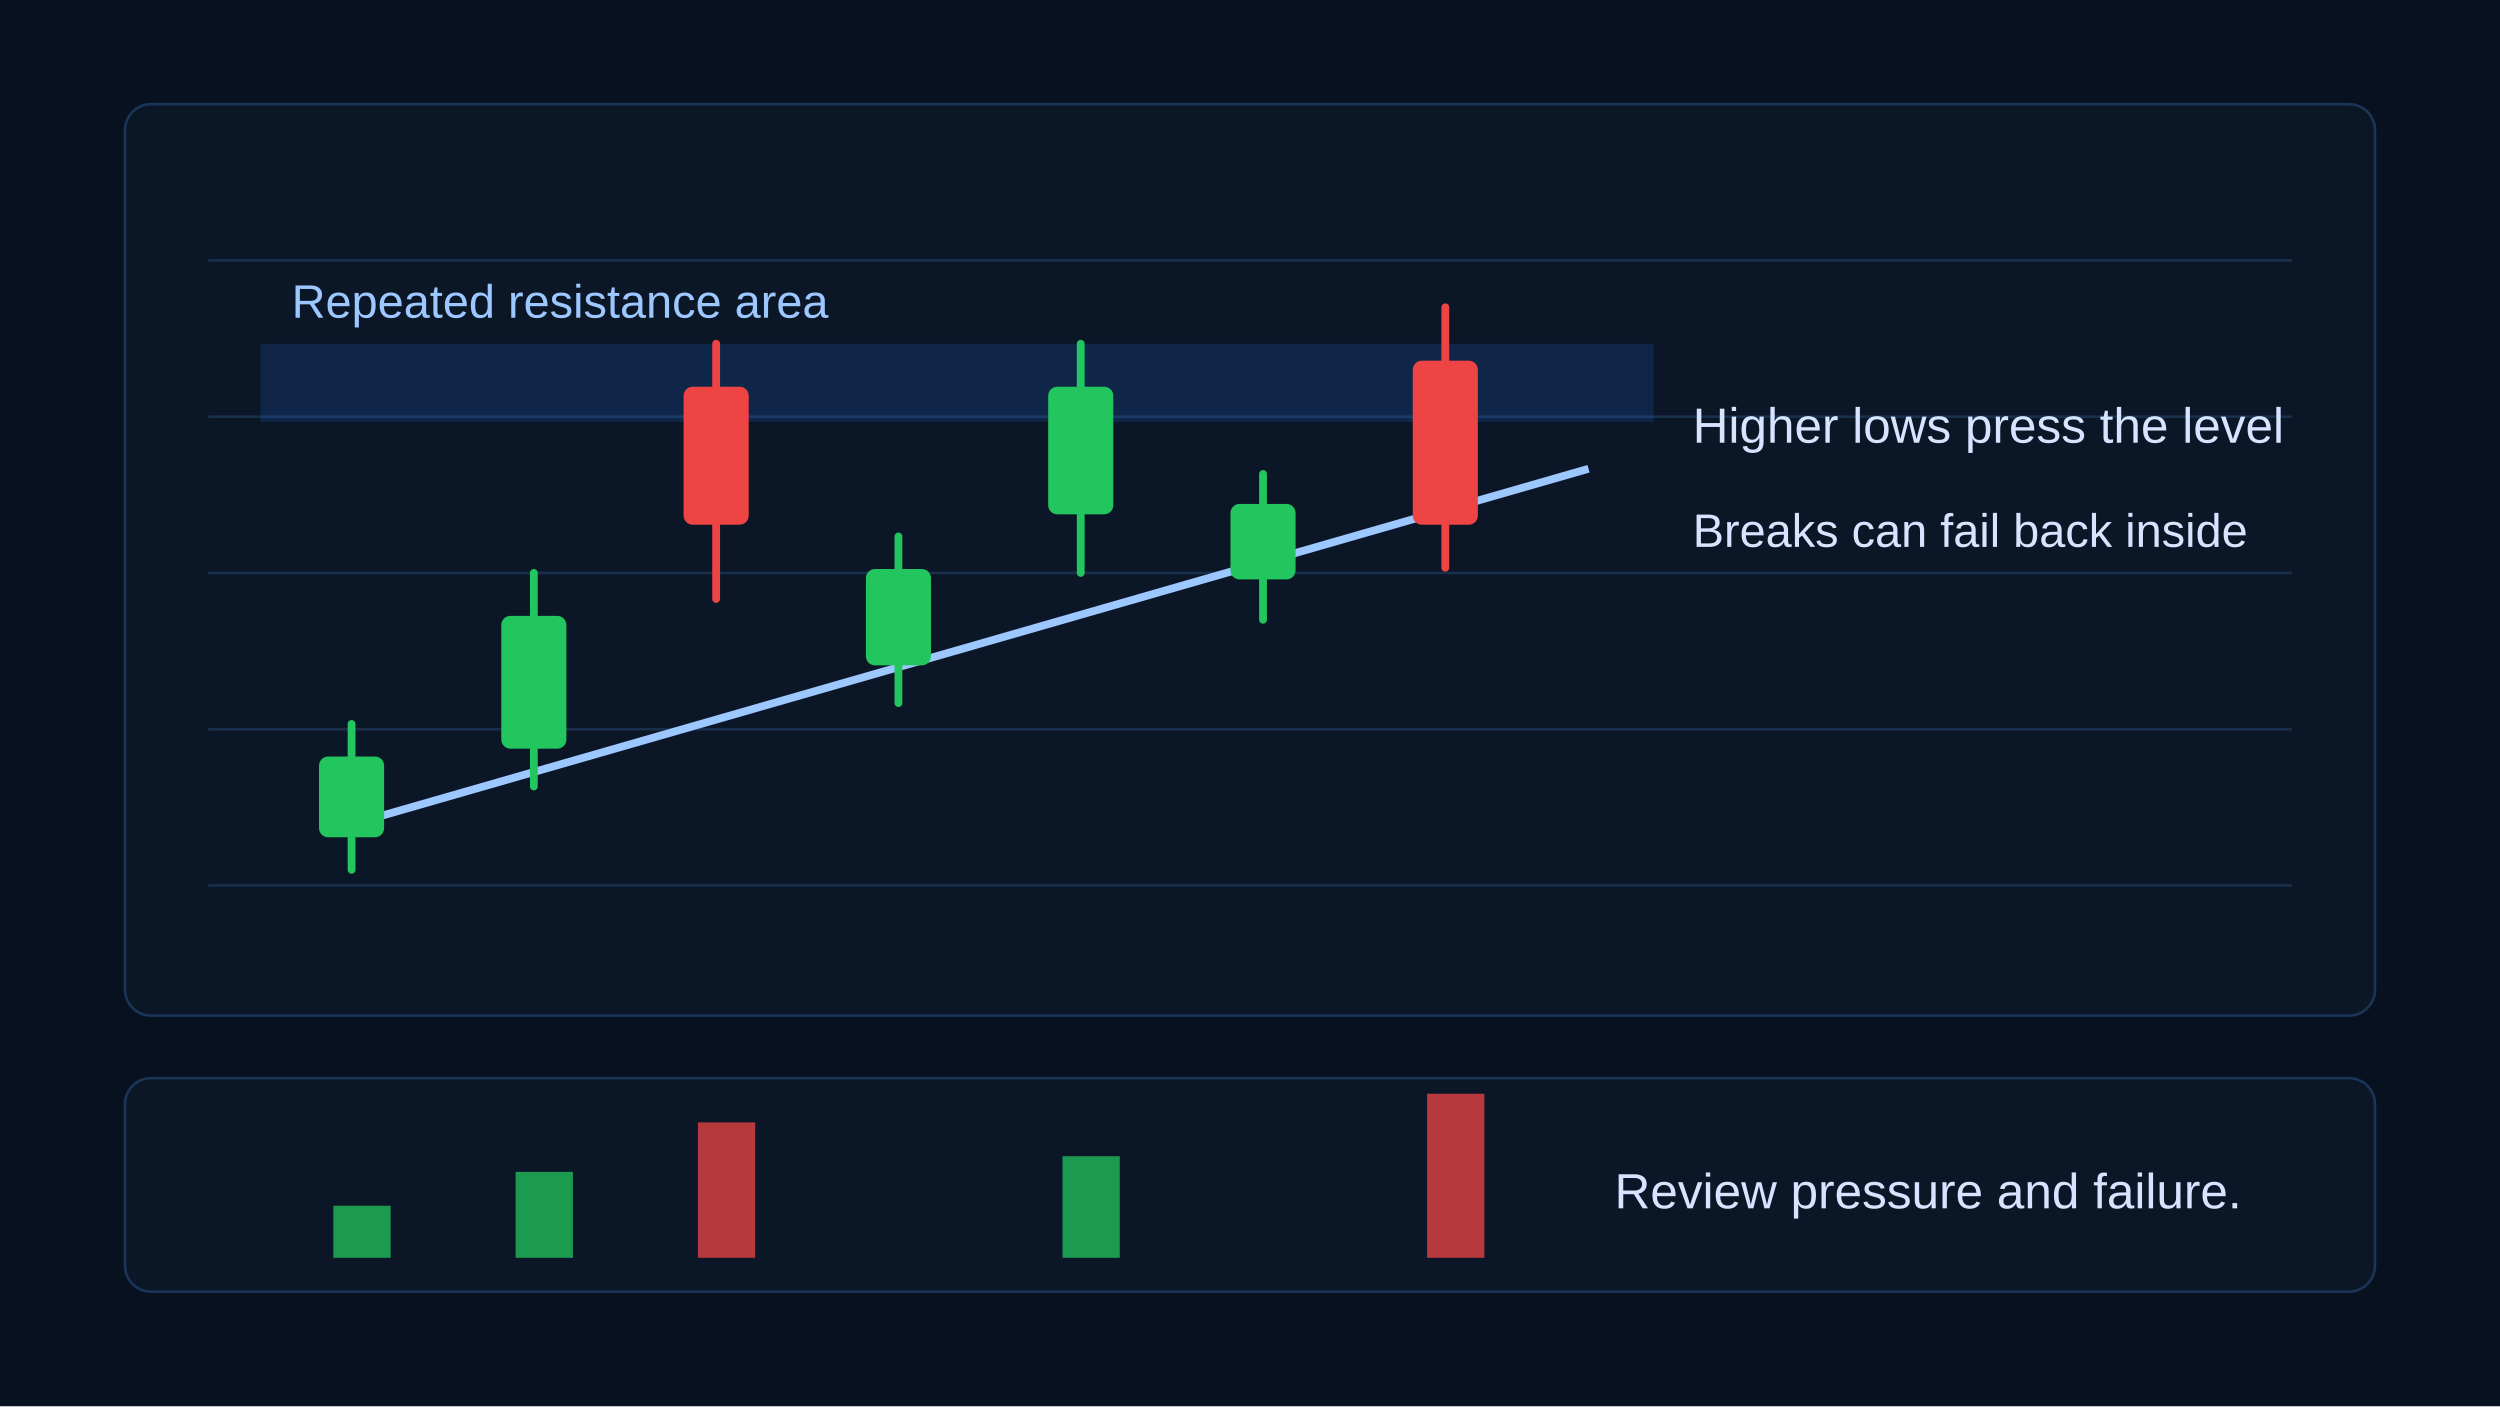
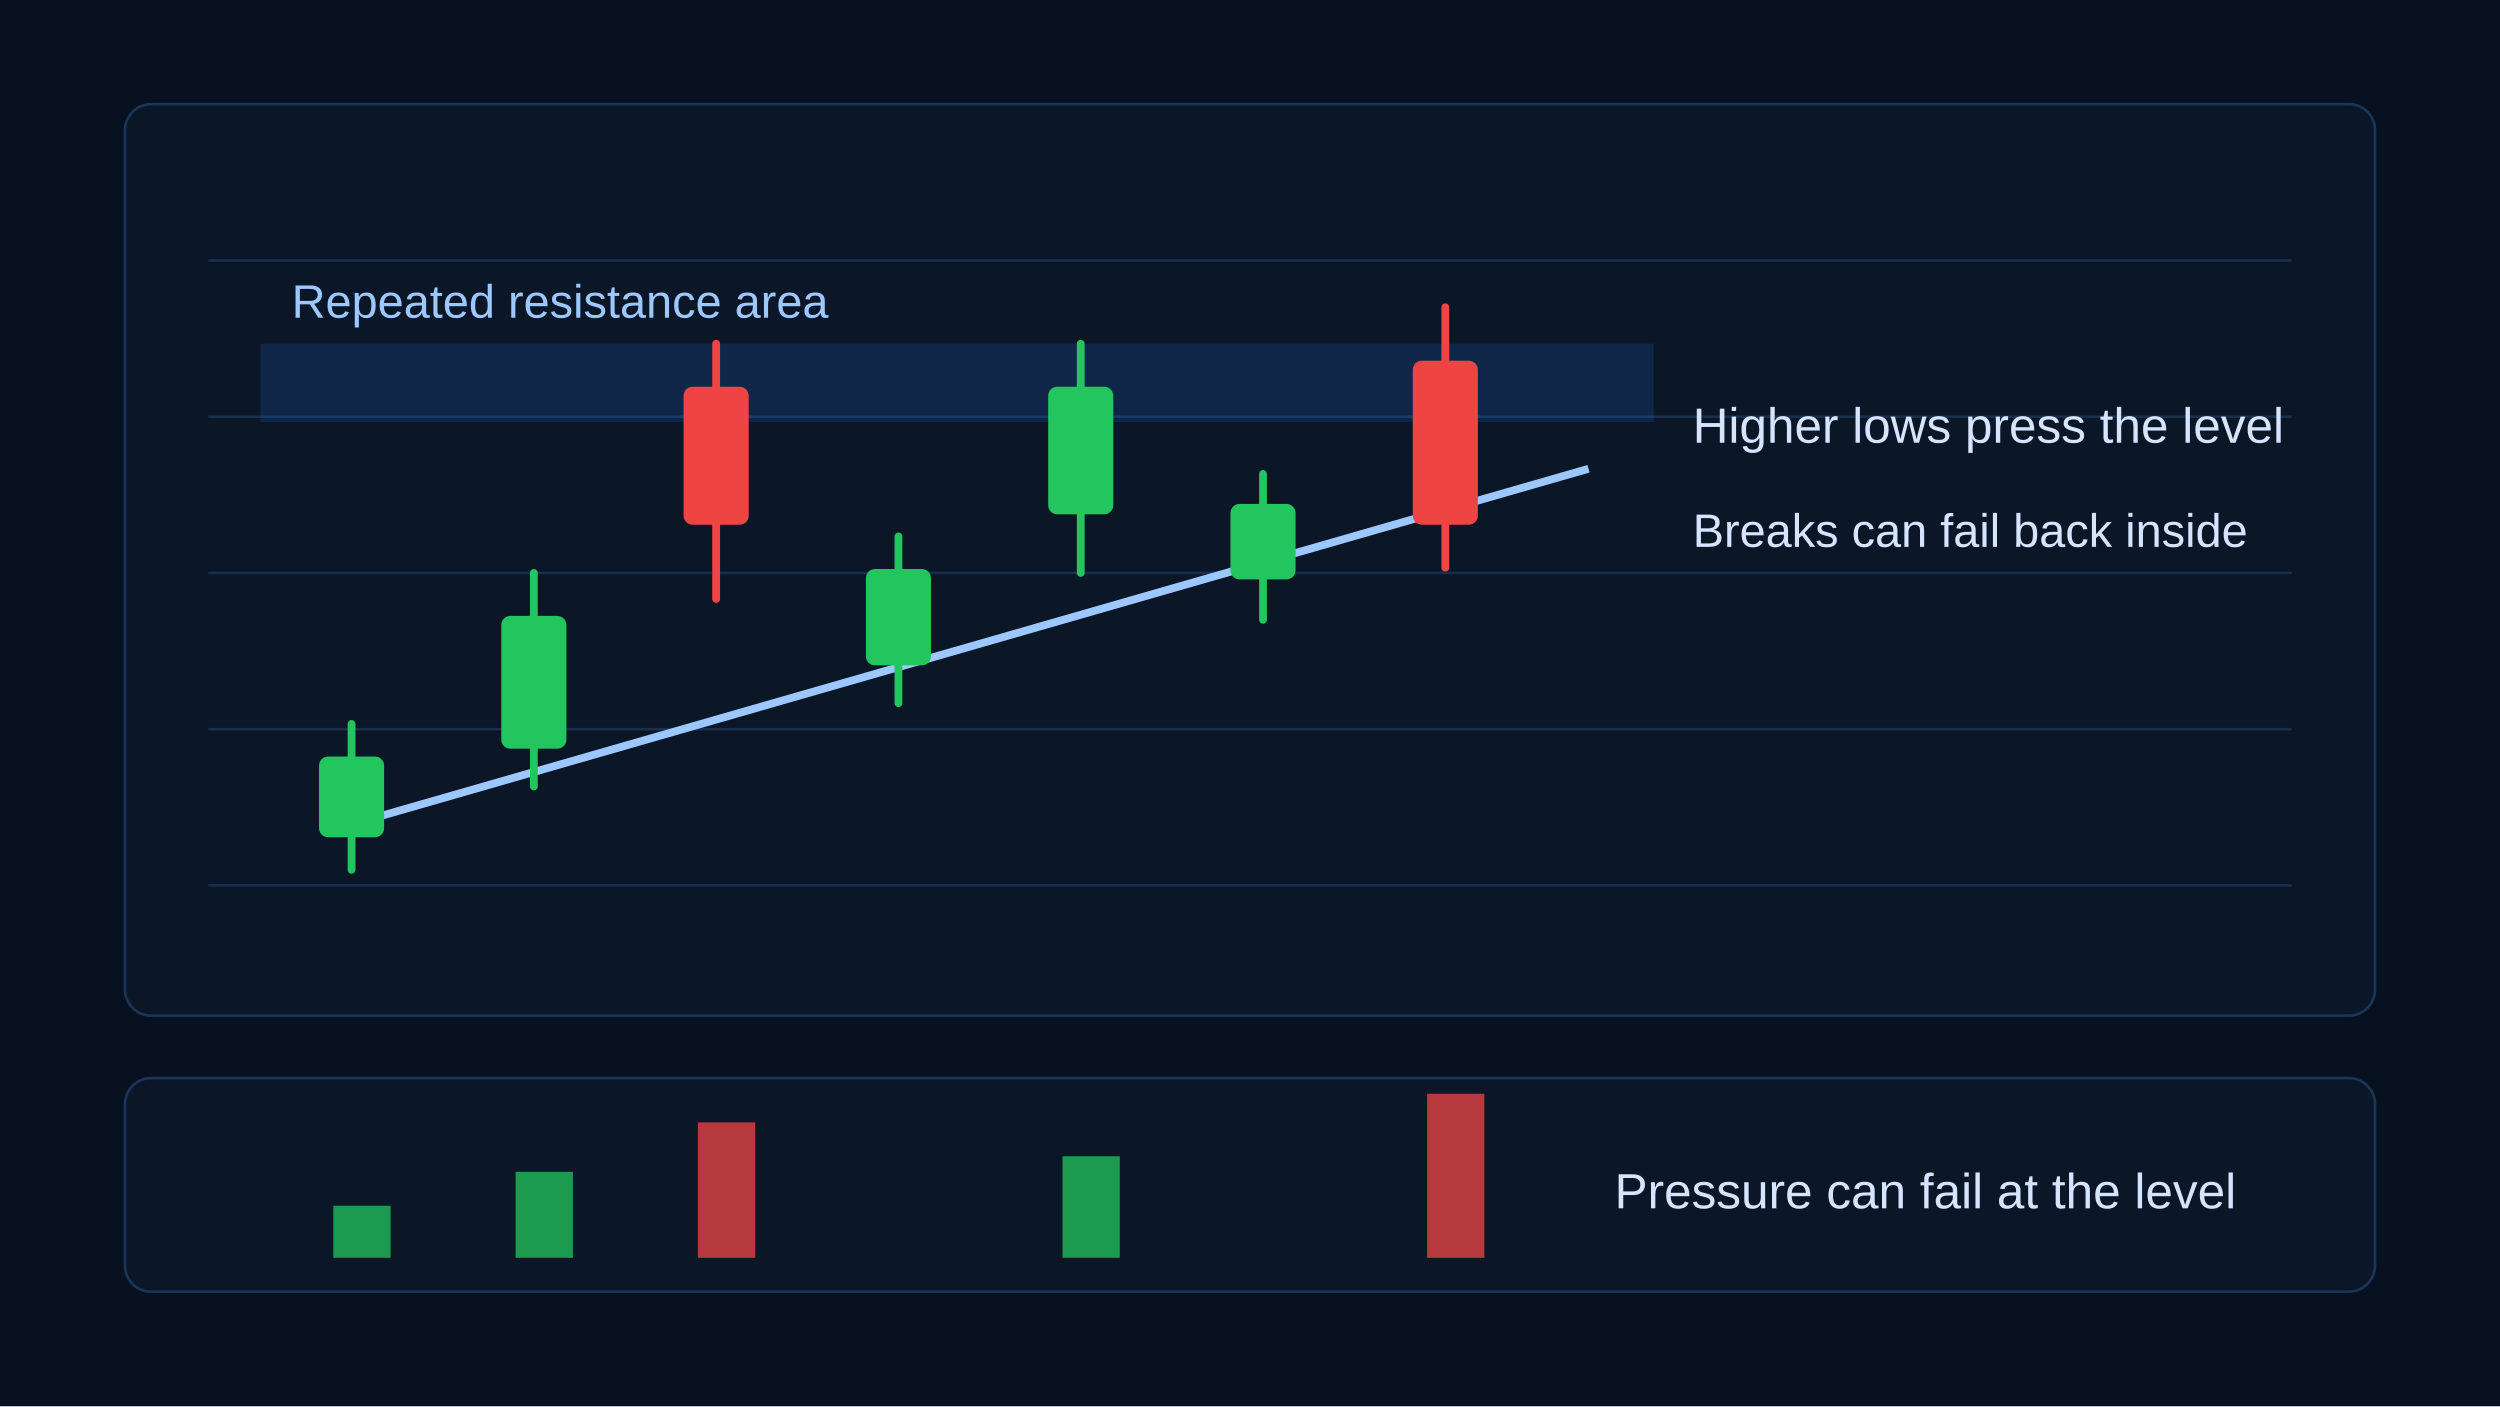
<svg xmlns="http://www.w3.org/2000/svg" width="960" height="540" viewBox="0 0 960 540" role="img" aria-labelledby="title desc">
  <rect width="960" height="540" fill="#07111f" />
  <rect x="48" y="40" width="864" height="350" rx="10" fill="#0b1626" stroke="#1b3558" />
  <g stroke="#19304d">
    <path d="M80 100H880M80 160H880M80 220H880M80 280H880M80 340H880" />
  </g>
  <rect x="100" y="132" width="535" height="30" fill="#1f6feb" opacity=".18" />
  <text x="112" y="122" fill="#9cc7ff" font-family="Arial" font-size="18">Repeated resistance area</text>
  <path d="M130 318L610 180" stroke="#9cc7ff" stroke-width="3" />
  <g stroke-width="3" stroke-linecap="round">
    <g stroke="#22c55e" fill="#22c55e">
      <line x1="135" y1="278" x2="135" y2="334" />
      <rect x="124" y="292" width="22" height="28" rx="2" />
    </g>
    <g stroke="#22c55e" fill="#22c55e">
      <line x1="205" y1="220" x2="205" y2="302" />
      <rect x="194" y="238" width="22" height="48" rx="2" />
    </g>
    <g stroke="#ef4444" fill="#ef4444">
      <line x1="275" y1="132" x2="275" y2="230" />
      <rect x="264" y="150" width="22" height="50" rx="2" />
    </g>
    <g stroke="#22c55e" fill="#22c55e">
      <line x1="345" y1="206" x2="345" y2="270" />
      <rect x="334" y="220" width="22" height="34" rx="2" />
    </g>
    <g stroke="#22c55e" fill="#22c55e">
      <line x1="415" y1="132" x2="415" y2="220" />
      <rect x="404" y="150" width="22" height="46" rx="2" />
    </g>
    <g stroke="#22c55e" fill="#22c55e">
      <line x1="485" y1="182" x2="485" y2="238" />
      <rect x="474" y="195" width="22" height="26" rx="2" />
    </g>
    <g stroke="#ef4444" fill="#ef4444">
      <line x1="555" y1="118" x2="555" y2="218" />
      <rect x="544" y="140" width="22" height="60" rx="2" />
    </g>
  </g>
  <text x="650" y="170" fill="#d6e4ff" font-family="Arial" font-size="19">Higher lows press the level</text>
  <text x="650" y="210" fill="#d6e4ff" font-family="Arial" font-size="18">Breaks can fail back inside</text>
  <rect x="48" y="414" width="864" height="82" rx="10" fill="#0b1626" stroke="#1b3558" />
  <g>
    <rect x="128" y="463" width="22" height="20" fill="#22c55e" opacity=".75" />
    <rect x="198" y="450" width="22" height="33" fill="#22c55e" opacity=".75" />
    <rect x="268" y="431" width="22" height="52" fill="#ef4444" opacity=".75" />
    <rect x="408" y="444" width="22" height="39" fill="#22c55e" opacity=".75" />
    <rect x="548" y="420" width="22" height="63" fill="#ef4444" opacity=".75" />
  </g>
-   <text x="620" y="464" fill="#d6e4ff" font-family="Arial" font-size="19">Review pressure and failure.</text>
+   <text x="620" y="464" fill="#d6e4ff" font-family="Arial" font-size="19">Pressure can fail at the level</text>
</svg>
